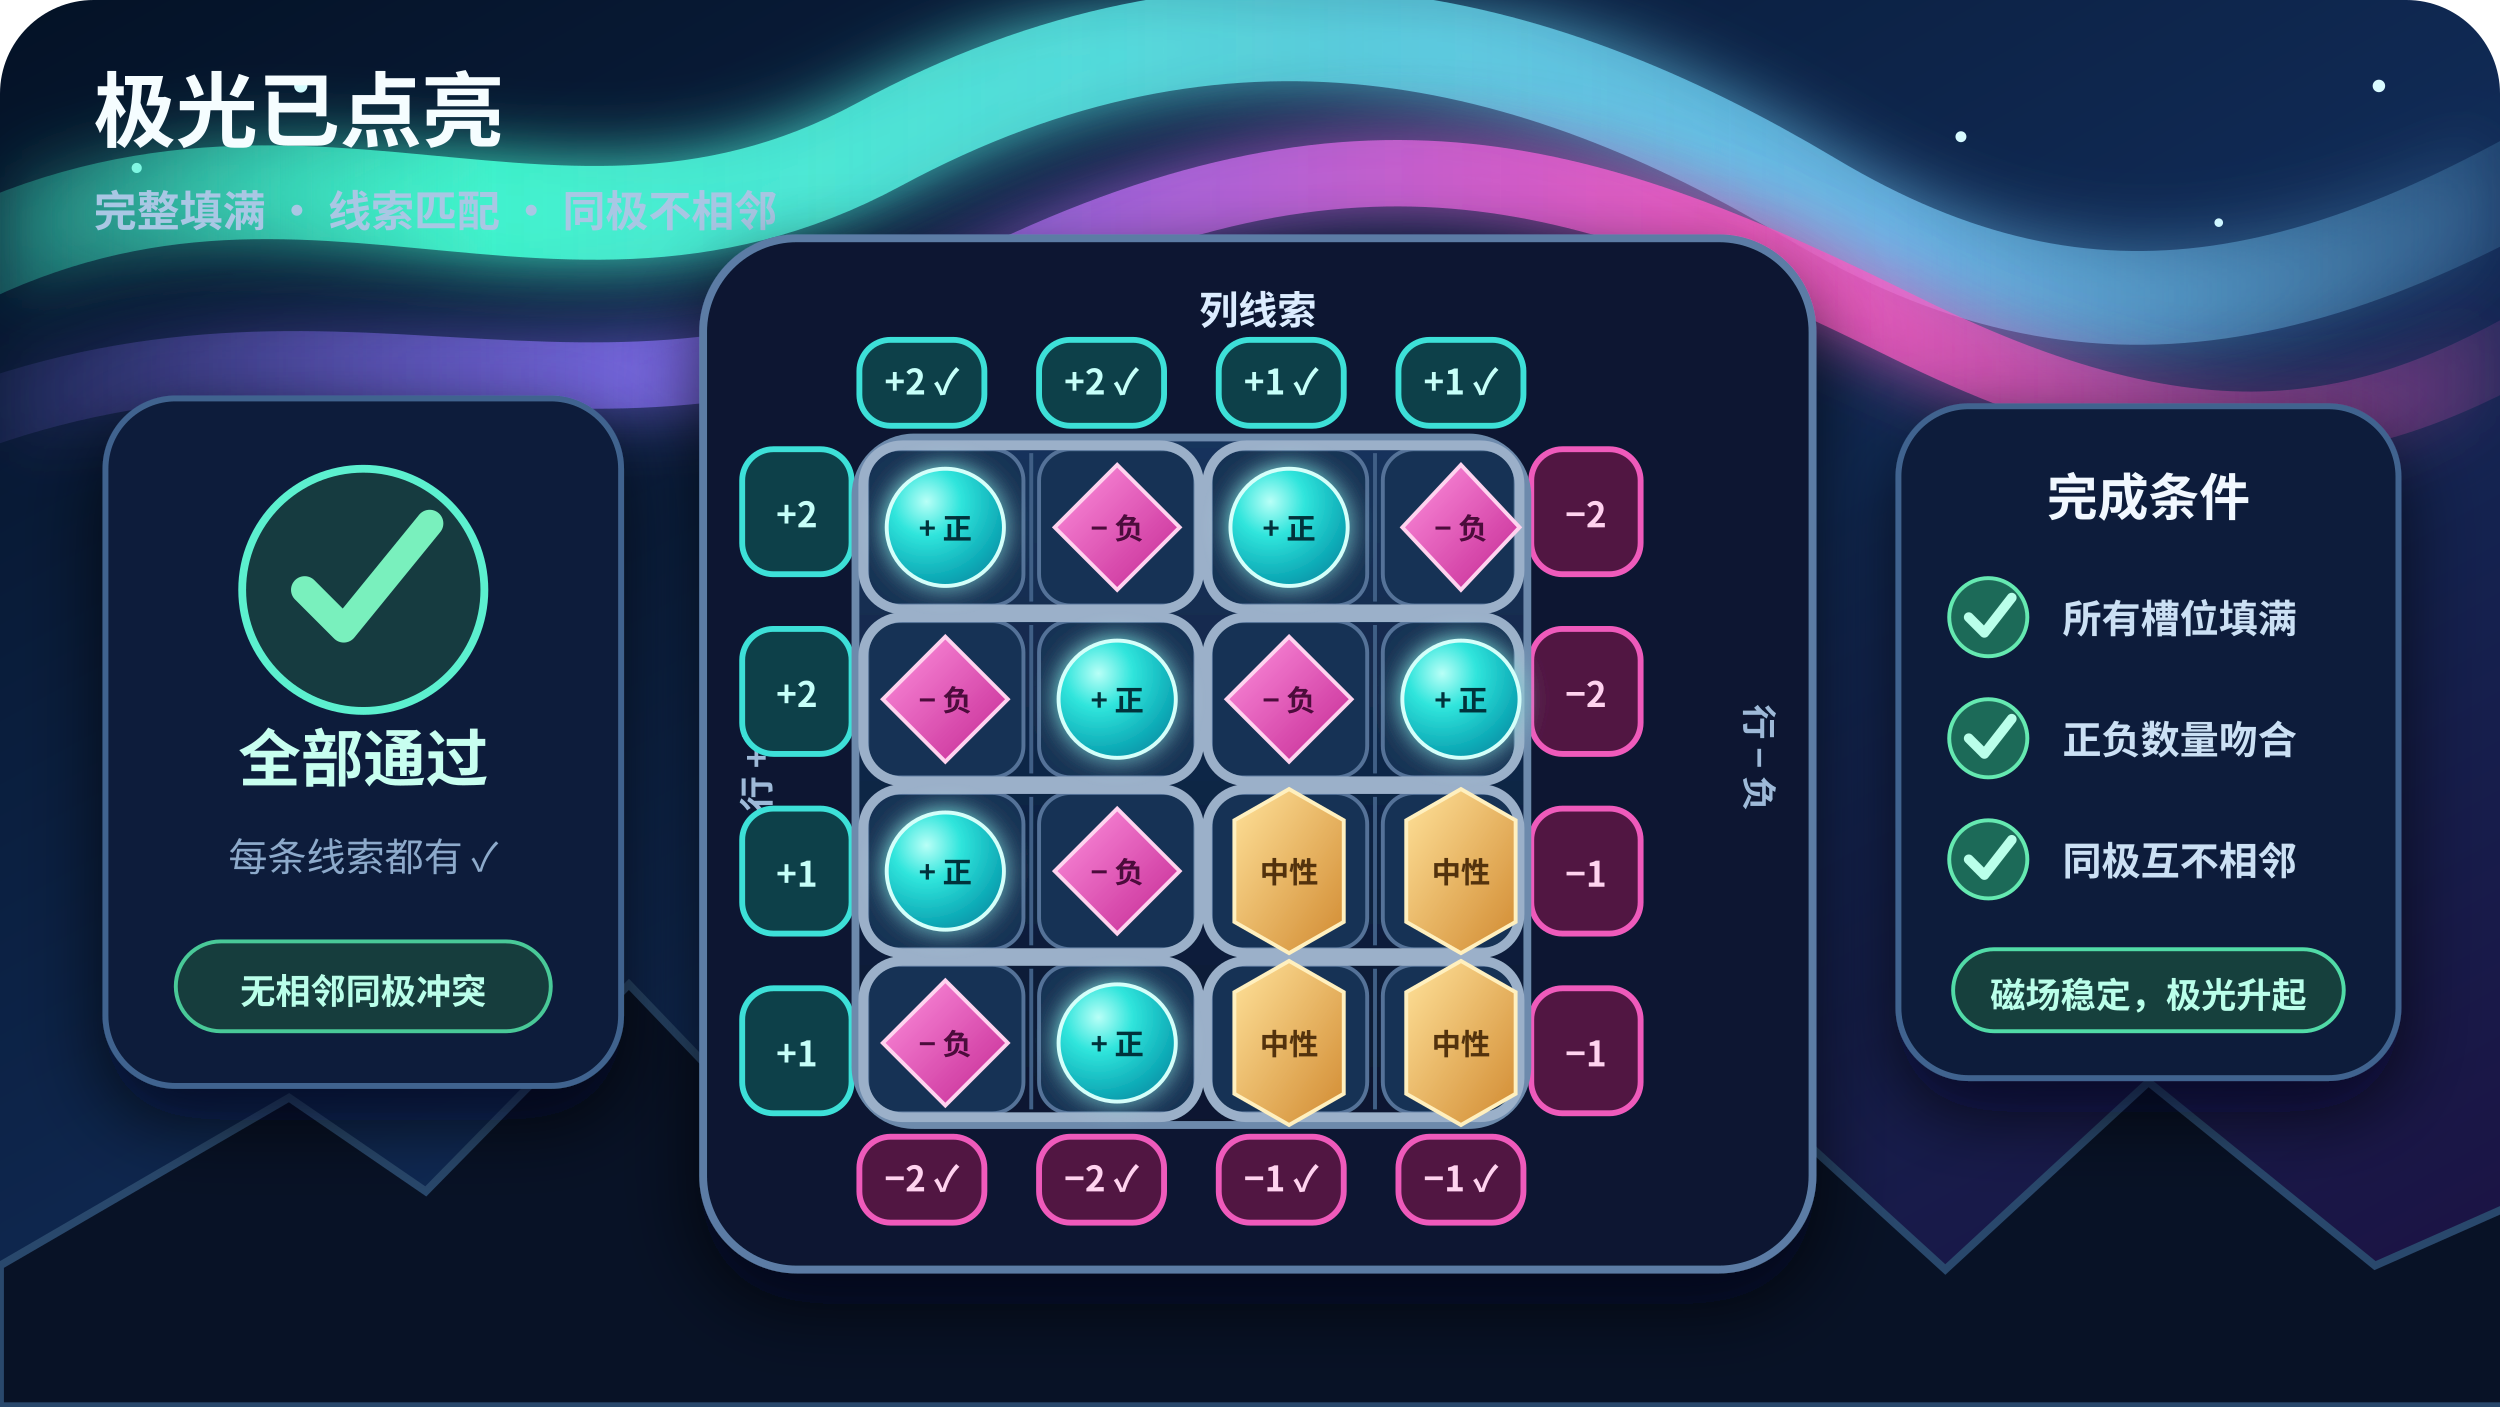
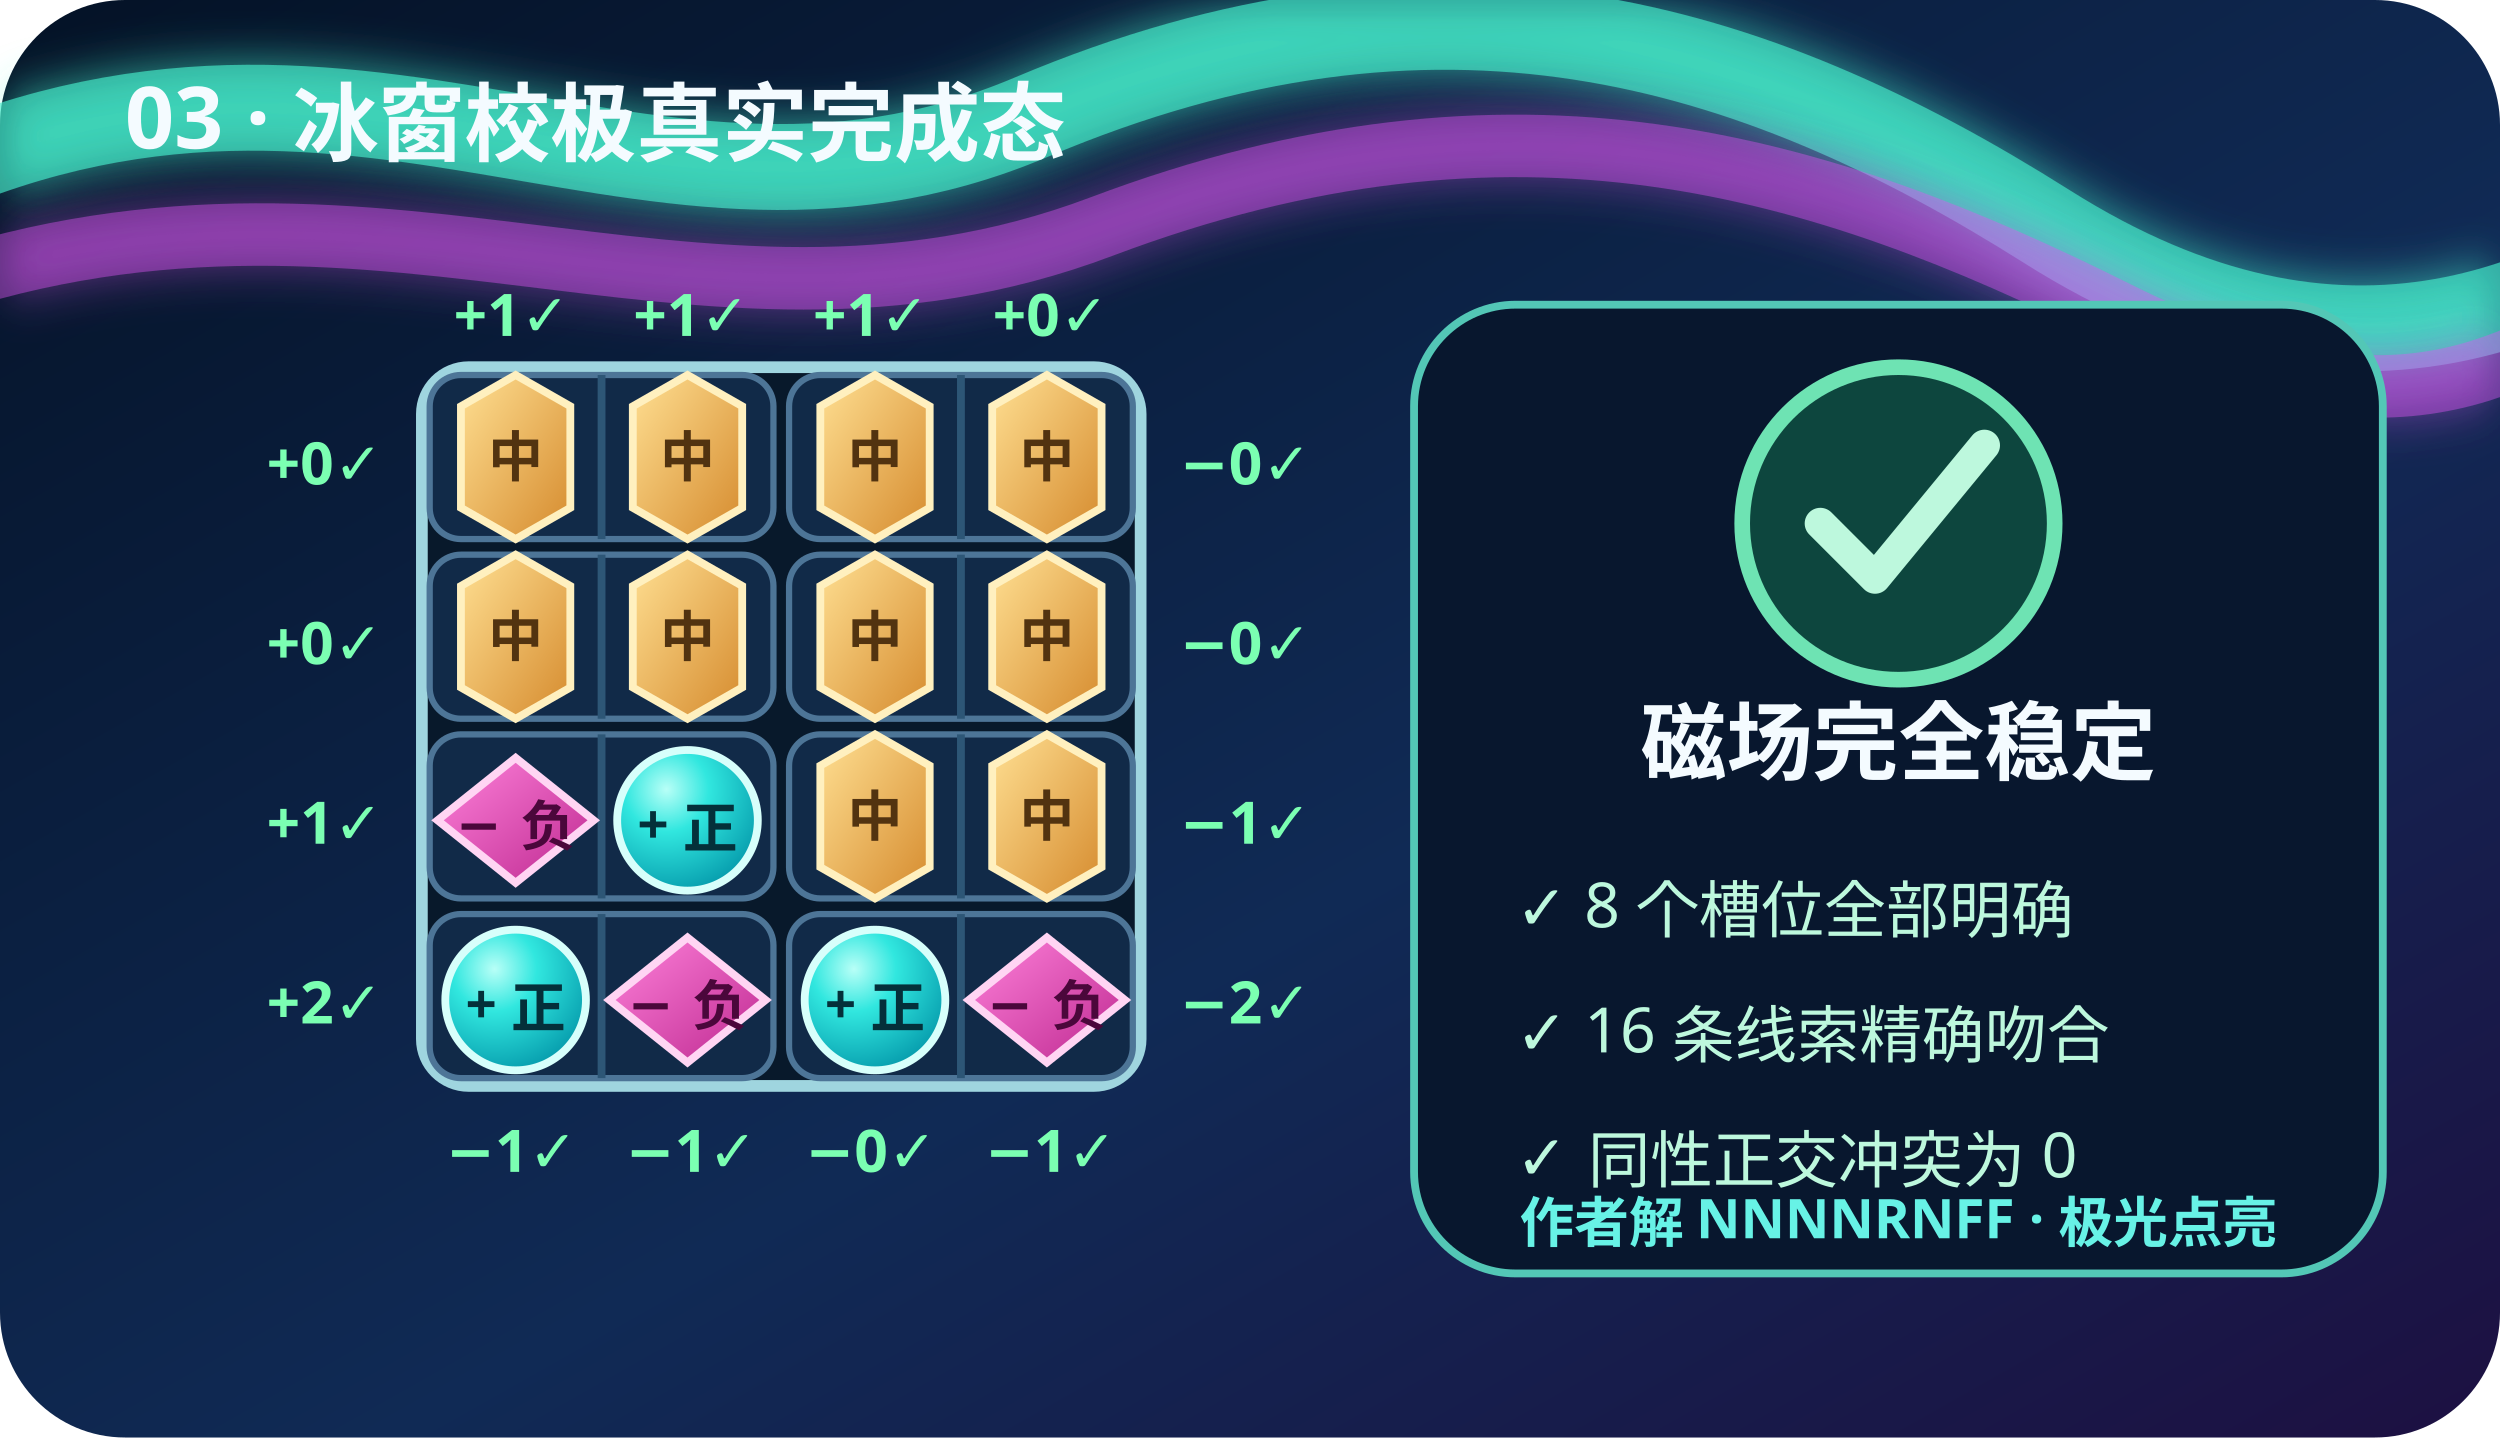
- <svg xmlns="http://www.w3.org/2000/svg" viewBox="0 0 640 360" preserveAspectRatio="xMidYMid meet" role="img" aria-label="极光磁场实验室完成目标：完整四乘四棋盘中正负数量全部匹配，同极互不相邻，中性件不计数，天空亮起青绿与紫色极光">
+ <svg xmlns="http://www.w3.org/2000/svg" viewBox="0 0 320 184" preserveAspectRatio="xMidYMid meet" role="img" aria-label="冰窗校极真实通关画面：作者解 NNNNRNFF 完整填入四乘四棋盘，全部正负线索精确匹配且没有同极相邻，极光点亮" data-level-id="ice-window" data-tutorial-scene="goal" data-state="solved" data-solution="NNNNRNFF" data-column-plus="1,1,1,0" data-column-minus="1,1,0,1" data-row-plus="0,0,1,2" data-row-minus="0,0,1,2">
  <defs>
-     <linearGradient id="goal-bg" x1="0" y1="0" x2="1" y2="1">
+     <linearGradient id="bg" x1="0" y1="0" x2="1" y2="1">
      <stop stop-color="#041226" />
-       <stop offset="0.54" stop-color="#102a55" />
+       <stop offset=".58" stop-color="#102a55" />
      <stop offset="1" stop-color="#1d1042" />
    </linearGradient>
-     <linearGradient id="goal-aurora-a" x1="0" y1="0" x2="1" y2="0">
-       <stop stop-color="#42f5ce" stop-opacity="0" />
-       <stop offset="0.23" stop-color="#42f5ce" stop-opacity="0.95" />
-       <stop offset="0.72" stop-color="#77cfff" stop-opacity="0.65" />
-       <stop offset="1" stop-color="#77cfff" stop-opacity="0" />
+     <radialGradient id="plus" cx="35%" cy="28%" r="75%">
+       <stop stop-color="#b8fff7" />
+       <stop offset=".4" stop-color="#31e7df" />
+       <stop offset="1" stop-color="#079eae" />
+     </radialGradient>
+     <linearGradient id="minus" x1="0" y1="0" x2="1" y2="1">
+       <stop stop-color="#ff83db" />
+       <stop offset="1" stop-color="#bd278f" />
    </linearGradient>
-     <linearGradient id="goal-aurora-b" x1="0" y1="0" x2="1" y2="0">
-       <stop stop-color="#8b74ff" stop-opacity="0" />
-       <stop offset="0.32" stop-color="#8b74ff" stop-opacity="0.78" />
-       <stop offset="0.68" stop-color="#ff5bc6" stop-opacity="0.82" />
-       <stop offset="1" stop-color="#ff5bc6" stop-opacity="0" />
+     <linearGradient id="neutral" x1="0" y1="0" x2="1" y2="1">
+       <stop stop-color="#ffe093" />
+       <stop offset="1" stop-color="#d58a2d" />
    </linearGradient>
-     <radialGradient id="goal-positive" cx="34%" cy="28%" r="73%">
-       <stop stop-color="#b8fff7" />
-       <stop offset="0.4" stop-color="#30e5dc" />
-       <stop offset="1" stop-color="#079faf" />
-     </radialGradient>
-     <linearGradient id="goal-negative" x1="0" y1="0" x2="1" y2="1">
-       <stop stop-color="#ff91de" />
-       <stop offset="1" stop-color="#c32692" />
-     </linearGradient>
-     <linearGradient id="goal-neutral" x1="0" y1="0" x2="1" y2="1">
-       <stop stop-color="#ffe29a" />
-       <stop offset="1" stop-color="#d18a31" />
-     </linearGradient>
-     <linearGradient id="goal-board" x1="0" y1="0" x2="0" y2="1">
-       <stop stop-color="#17345c" />
-       <stop offset="1" stop-color="#09172f" />
-     </linearGradient>
-     <filter id="goal-aurora-glow" x="-30%" y="-150%" width="160%" height="400%">
-       <feGaussianBlur stdDeviation="9" result="blur" />
+     <filter id="glow" x="-30%" y="-120%" width="160%" height="340%">
+       <feGaussianBlur stdDeviation="3" result="b" />
      <feMerge>
-         <feMergeNode in="blur" />
+         <feMergeNode in="b" />
        <feMergeNode in="SourceGraphic" />
      </feMerge>
    </filter>
-     <filter id="goal-token-glow" x="-60%" y="-60%" width="220%" height="220%">
-       <feGaussianBlur stdDeviation="3" result="blur" />
-       <feMerge>
-         <feMergeNode in="blur" />
-         <feMergeNode in="SourceGraphic" />
-       </feMerge>
-     </filter>
-     <filter id="goal-shadow" x="-30%" y="-30%" width="160%" height="180%">
-       <feDropShadow dx="0" dy="8" stdDeviation="10" flood-color="#010510" flood-opacity="0.7" />
-     </filter>
  </defs>
-   <rect width="640" height="360" rx="24" fill="url(#goal-bg)" />
-   <g fill="#d9fbff">
-     <circle cx="35" cy="43" r="1.3" />
-     <circle cx="77" cy="22" r="1.7" />
-     <circle cx="126" cy="58" r="1.1" />
-     <circle cx="502" cy="35" r="1.4" />
-     <circle cx="568" cy="57" r="1.1" />
-     <circle cx="609" cy="22" r="1.6" />
-   </g>
-   <path d="M-36 82C68 11 136 85 225 37s167-29 239 14 133 29 218-26" fill="none" stroke="url(#goal-aurora-a)" stroke-width="24" stroke-linecap="round" filter="url(#goal-aurora-glow)" />
-   <path d="M-20 112C86 67 149 124 249 74s158-30 239 10 124 27 177-7" fill="none" stroke="url(#goal-aurora-b)" stroke-width="17" stroke-linecap="round" filter="url(#goal-aurora-glow)" />
-   <path d="M0 324l74-43 35 24 52-53 46 48 42-28 48 39 54-58 57 55 45-24 45 41 52-48 58 47 52-23v59H0z" fill="#081226" stroke="#29486c" stroke-width="2" />
-   <g font-family="PingFang SC, Noto Sans CJK SC, Microsoft YaHei, sans-serif">
-     <text x="24" y="36" fill="#f5fdff" font-size="21" font-weight="900">极光已点亮</text>
-     <text x="24" y="58" fill="#a9c7e4" font-size="11" font-weight="700">完整填满 · 线索匹配 · 同极不相邻</text>
-     <g transform="translate(27 102)" filter="url(#goal-shadow)">
-       <rect width="132" height="176" rx="18" fill="#0d1d3b" stroke="#41648f" stroke-width="1.5" />
-       <circle cx="66" cy="49" r="31" fill="#123b40" stroke="#5cf0cf" stroke-width="2" />
-       <path d="M51 49l10 10 22-27" fill="none" stroke="#79f0bd" stroke-width="7" stroke-linecap="round" stroke-linejoin="round" />
-       <text x="66" y="98" text-anchor="middle" fill="#c8fff0" font-size="16" font-weight="900">全部通过</text>
-       <text x="66" y="121" text-anchor="middle" fill="#8daacb" font-size="10">每条线索都有 ✓</text>
-       <rect x="18" y="139" width="96" height="23" rx="11.5" fill="#173e3d" stroke="#48c998" />
-       <text x="66" y="155" text-anchor="middle" fill="#baffea" font-size="9" font-weight="800">无相邻同极冲突</text>
+   <rect width="320" height="184" rx="16" fill="url(#bg)" />
+   <path d="M-22 29C42-8 80 37 132 15s92-10 130 14 67 11 90-8" fill="none" stroke="#46f0cc" stroke-opacity=".64" stroke-width="11" filter="url(#glow)" />
+   <path d="M-15 39C46 15 88 49 141 29s92-8 130 11 52 5 70-4" fill="none" stroke="#db57f2" stroke-opacity=".42" stroke-width="8" filter="url(#glow)" />
+   <g font-family="system-ui, PingFang SC, sans-serif">
+     <text x="16" y="19" fill="#f4fbff" font-size="11" font-weight="800">03 · 冰窗校极真实完成态</text>
+     <g fill="#7bffb2" font-size="7.5" font-weight="900" text-anchor="middle">
+       <text x="65.5" y="43">+1✓</text>
+       <text x="88.5" y="43">+1✓</text>
+       <text x="111.5" y="43">+1✓</text>
+       <text x="134.5" y="43">+0✓</text>
    </g>
-     <g aria-label="四乘四完整无冲突棋盘，行列正负线索均已满足" filter="url(#goal-shadow)">
-       <rect x="180" y="61" width="284" height="264" rx="24" fill="#0a1831" stroke="#5c7ba5" stroke-width="2" />
-       <text x="322" y="83" text-anchor="middle" fill="#dcecff" font-size="10" font-weight="800">列线索</text>
-       <text x="197" y="194" text-anchor="middle" fill="#9eb9d8" font-size="9" font-weight="800" transform="rotate(-90 197 194)">行 + 正</text>
-       <text x="447" y="194" text-anchor="middle" fill="#9eb9d8" font-size="9" font-weight="800" transform="rotate(90 447 194)">行 − 负</text>
-       <g fill="#0d4149" stroke="#3ce0d8" stroke-width="1.5">
-         <rect x="220" y="87" width="32" height="22" rx="8" />
-         <rect x="266" y="87" width="32" height="22" rx="8" />
-         <rect x="312" y="87" width="32" height="22" rx="8" />
-         <rect x="358" y="87" width="32" height="22" rx="8" />
-         <rect x="190" y="115" width="28" height="32" rx="8" />
-         <rect x="190" y="161" width="28" height="32" rx="8" />
-         <rect x="190" y="207" width="28" height="32" rx="8" />
-         <rect x="190" y="253" width="28" height="32" rx="8" />
+     <rect x="54" y="47" width="92" height="92" rx="6" fill="#08192b" stroke="#9fd5df" stroke-width="1.5" />
+     <g fill="#112a48" stroke="#4d7597" stroke-width=".8">
+       <rect x="55" y="48" width="44" height="21" rx="4" />
+       <rect x="101" y="48" width="44" height="21" rx="4" />
+       <rect x="55" y="71" width="44" height="21" rx="4" />
+       <rect x="101" y="71" width="44" height="21" rx="4" />
+       <rect x="55" y="94" width="44" height="21" rx="4" />
+       <rect x="101" y="94" width="44" height="21" rx="4" />
+       <rect x="55" y="117" width="44" height="21" rx="4" />
+       <rect x="101" y="117" width="44" height="21" rx="4" />
+     </g>
+     <g stroke="#2d5676">
+       <path d="M77 48v21M123 48v21M77 71v21M123 71v21M77 94v21M123 94v21M77 117v21M123 117v21" />
+     </g>
+     <g fill="#7bffb2" font-size="7.5" font-weight="900" text-anchor="end">
+       <text x="49" y="62">+0✓</text>
+       <text x="49" y="85">+0✓</text>
+       <text x="49" y="108">+1✓</text>
+       <text x="49" y="131">+2✓</text>
+     </g>
+     <g fill="#7bffb2" font-size="7.5" font-weight="900">
+       <text x="151" y="62">−0✓</text>
+       <text x="151" y="85">−0✓</text>
+       <text x="151" y="108">−1✓</text>
+       <text x="151" y="131">−2✓</text>
+     </g>
+     <g fill="#7bffb2" font-size="7.5" font-weight="900" text-anchor="middle">
+       <text x="65.5" y="150">−1✓</text>
+       <text x="88.5" y="150">−1✓</text>
+       <text x="111.5" y="150">−0✓</text>
+       <text x="134.5" y="150">−1✓</text>
+     </g>
+     <g font-size="7" font-weight="900" text-anchor="middle">
+       <g fill="url(#neutral)" stroke="#fff0bf">
+         <path d="M59 52l7-4 7 4v13l-7 4-7-4z" />
+         <path d="M81 52l7-4 7 4v13l-7 4-7-4z" />
+         <path d="M105 52l7-4 7 4v13l-7 4-7-4z" />
+         <path d="M127 52l7-4 7 4v13l-7 4-7-4z" />
+         <path d="M59 75l7-4 7 4v13l-7 4-7-4z" />
+         <path d="M81 75l7-4 7 4v13l-7 4-7-4z" />
+         <path d="M105 75l7-4 7 4v13l-7 4-7-4z" />
+         <path d="M127 75l7-4 7 4v13l-7 4-7-4z" />
+         <path d="M105 98l7-4 7 4v13l-7 4-7-4z" />
+         <path d="M127 98l7-4 7 4v13l-7 4-7-4z" />
      </g>
-       <g fill="#c6fff9" font-size="9" font-weight="900" text-anchor="middle">
-         <text x="236" y="101">+2 ✓</text>
-         <text x="282" y="101">+2 ✓</text>
-         <text x="328" y="101">+1 ✓</text>
-         <text x="374" y="101">+1 ✓</text>
-         <text x="204" y="135">+2</text>
-         <text x="204" y="181">+2</text>
-         <text x="204" y="227">+1</text>
-         <text x="204" y="273">+1</text>
+       <g fill="#523310">
+         <text x="66" y="61">中</text>
+         <text x="88" y="61">中</text>
+         <text x="112" y="61">中</text>
+         <text x="134" y="61">中</text>
+         <text x="66" y="84">中</text>
+         <text x="88" y="84">中</text>
+         <text x="112" y="84">中</text>
+         <text x="134" y="84">中</text>
+         <text x="112" y="107">中</text>
+         <text x="134" y="107">中</text>
      </g>
-       <g fill="#511743" stroke="#ef5abb" stroke-width="1.5">
-         <rect x="220" y="291" width="32" height="22" rx="8" />
-         <rect x="266" y="291" width="32" height="22" rx="8" />
-         <rect x="312" y="291" width="32" height="22" rx="8" />
-         <rect x="358" y="291" width="32" height="22" rx="8" />
-         <rect x="392" y="115" width="28" height="32" rx="8" />
-         <rect x="392" y="161" width="28" height="32" rx="8" />
-         <rect x="392" y="207" width="28" height="32" rx="8" />
-         <rect x="392" y="253" width="28" height="32" rx="8" />
-       </g>
-       <g fill="#ffd3ef" font-size="9" font-weight="900" text-anchor="middle">
-         <text x="236" y="305">−2 ✓</text>
-         <text x="282" y="305">−2 ✓</text>
-         <text x="328" y="305">−1 ✓</text>
-         <text x="374" y="305">−1 ✓</text>
-         <text x="406" y="135">−2</text>
-         <text x="406" y="181">−2</text>
-         <text x="406" y="227">−1</text>
-         <text x="406" y="273">−1</text>
-       </g>
-       <rect x="219" y="112" width="172" height="176" rx="15" fill="url(#goal-board)" stroke="#6d8aac" stroke-width="2" />
-       <g fill="#173354" stroke="#547298">
-         <rect x="222" y="115" width="40" height="40" rx="8" />
-         <rect x="266" y="115" width="40" height="40" rx="8" />
-         <rect x="310" y="115" width="40" height="40" rx="8" />
-         <rect x="354" y="115" width="34" height="40" rx="8" />
-         <rect x="222" y="159" width="40" height="40" rx="8" />
-         <rect x="266" y="159" width="40" height="40" rx="8" />
-         <rect x="310" y="159" width="40" height="40" rx="8" />
-         <rect x="354" y="159" width="34" height="40" rx="8" />
-         <rect x="222" y="203" width="40" height="40" rx="8" />
-         <rect x="266" y="203" width="40" height="40" rx="8" />
-         <rect x="310" y="203" width="40" height="40" rx="8" />
-         <rect x="354" y="203" width="34" height="40" rx="8" />
-         <rect x="222" y="247" width="40" height="38" rx="8" />
-         <rect x="266" y="247" width="40" height="38" rx="8" />
-         <rect x="310" y="247" width="40" height="38" rx="8" />
-         <rect x="354" y="247" width="34" height="38" rx="8" />
-       </g>
-       <g fill="none" stroke="#9bb0c9" stroke-width="2.5">
-         <rect x="221" y="114" width="86" height="42" rx="10" />
-         <rect x="309" y="114" width="80" height="42" rx="10" />
-         <rect x="221" y="158" width="86" height="42" rx="10" />
-         <rect x="309" y="158" width="80" height="42" rx="10" />
-         <rect x="221" y="202" width="86" height="42" rx="10" />
-         <rect x="309" y="202" width="80" height="42" rx="10" />
-         <rect x="221" y="246" width="86" height="40" rx="10" />
-         <rect x="309" y="246" width="80" height="40" rx="10" />
-       </g>
-       <g stroke="#405f86">
-         <path d="M264 116v38M352 116v38M264 160v38M352 160v38M264 204v38M352 204v38M264 248v36M352 248v36" />
-       </g>
-       <g filter="url(#goal-token-glow)">
-         <circle cx="242" cy="135" r="15" fill="url(#goal-positive)" stroke="#d4fffa" />
-         <circle cx="286" cy="179" r="15" fill="url(#goal-positive)" stroke="#d4fffa" />
-         <circle cx="330" cy="135" r="15" fill="url(#goal-positive)" stroke="#d4fffa" />
-         <circle cx="374" cy="179" r="15" fill="url(#goal-positive)" stroke="#d4fffa" />
-         <circle cx="242" cy="223" r="15" fill="url(#goal-positive)" stroke="#d4fffa" />
-         <circle cx="286" cy="267" r="15" fill="url(#goal-positive)" stroke="#d4fffa" />
-       </g>
-       <g>
-         <path d="M286 119l16 16-16 16-16-16z" fill="url(#goal-negative)" stroke="#ffd3ef" />
-         <path d="M242 163l16 16-16 16-16-16z" fill="url(#goal-negative)" stroke="#ffd3ef" />
-         <path d="M374 119l15 16-15 16-15-16z" fill="url(#goal-negative)" stroke="#ffd3ef" />
-         <path d="M330 163l16 16-16 16-16-16z" fill="url(#goal-negative)" stroke="#ffd3ef" />
-         <path d="M286 207l16 16-16 16-16-16z" fill="url(#goal-negative)" stroke="#ffd3ef" />
-         <path d="M242 251l16 16-16 16-16-16z" fill="url(#goal-negative)" stroke="#ffd3ef" />
-       </g>
-       <g>
-         <path d="M316 210l14-8 14 8v26l-14 8-14-8z" fill="url(#goal-neutral)" stroke="#fff0bf" />
-         <path d="M360 210l14-8 14 8v26l-14 8-14-8z" fill="url(#goal-neutral)" stroke="#fff0bf" />
-         <path d="M316 254l14-8 14 8v26l-14 8-14-8z" fill="url(#goal-neutral)" stroke="#fff0bf" />
-         <path d="M360 254l14-8 14 8v26l-14 8-14-8z" fill="url(#goal-neutral)" stroke="#fff0bf" />
-       </g>
-       <g font-size="7.5" font-weight="900" text-anchor="middle">
-         <g fill="#04313a">
-           <text x="242" y="138">+ 正</text>
-           <text x="286" y="182">+ 正</text>
-           <text x="330" y="138">+ 正</text>
-           <text x="374" y="182">+ 正</text>
-           <text x="242" y="226">+ 正</text>
-           <text x="286" y="270">+ 正</text>
-         </g>
-         <g fill="#4b073b">
-           <text x="286" y="138">− 负</text>
-           <text x="242" y="182">− 负</text>
-           <text x="374" y="138">− 负</text>
-           <text x="330" y="182">− 负</text>
-           <text x="286" y="226">− 负</text>
-           <text x="242" y="270">− 负</text>
-         </g>
-         <g fill="#53330d">
-           <text x="330" y="226">中性</text>
-           <text x="374" y="226">中性</text>
-           <text x="330" y="270">中性</text>
-           <text x="374" y="270">中性</text>
-         </g>
-       </g>
+       <path d="M66 97l10 8-10 8-10-8z" fill="url(#minus)" stroke="#ffd5f3" />
+       <text x="66" y="108" fill="#4b073b">− 负</text>
+       <circle cx="88" cy="105" r="9" fill="url(#plus)" stroke="#d7fffb" />
+       <text x="88" y="108" fill="#04303a">+ 正</text>
+       <circle cx="66" cy="128" r="9" fill="url(#plus)" stroke="#d7fffb" />
+       <text x="66" y="131" fill="#04303a">+ 正</text>
+       <path d="M88 120l10 8-10 8-10-8z" fill="url(#minus)" stroke="#ffd5f3" />
+       <text x="88" y="131" fill="#4b073b">− 负</text>
+       <circle cx="112" cy="128" r="9" fill="url(#plus)" stroke="#d7fffb" />
+       <text x="112" y="131" fill="#04303a">+ 正</text>
+       <path d="M134 120l10 8-10 8-10-8z" fill="url(#minus)" stroke="#ffd5f3" />
+       <text x="134" y="131" fill="#4b073b">− 负</text>
    </g>
-     <g transform="translate(486 104)" filter="url(#goal-shadow)">
-       <rect width="128" height="172" rx="18" fill="#0d1d3b" stroke="#41648f" stroke-width="1.5" />
-       <text x="64" y="28" text-anchor="middle" fill="#f1f8ff" font-size="13" font-weight="900">完成条件</text>
-       <circle cx="23" cy="54" r="10" fill="#1f6b59" stroke="#65e9b1" />
-       <path d="M18 54l4 4 7-9" fill="none" stroke="#baffea" stroke-width="2.5" stroke-linecap="round" stroke-linejoin="round" />
-       <text x="42" y="58" fill="#cbe0f4" font-size="10" font-weight="700">所有槽位填满</text>
-       <circle cx="23" cy="85" r="10" fill="#1f6b59" stroke="#65e9b1" />
-       <path d="M18 85l4 4 7-9" fill="none" stroke="#baffea" stroke-width="2.5" stroke-linecap="round" stroke-linejoin="round" />
-       <text x="42" y="89" fill="#cbe0f4" font-size="10" font-weight="700">正负数量吻合</text>
-       <circle cx="23" cy="116" r="10" fill="#1f6b59" stroke="#65e9b1" />
-       <path d="M18 116l4 4 7-9" fill="none" stroke="#baffea" stroke-width="2.5" stroke-linecap="round" stroke-linejoin="round" />
-       <text x="42" y="120" fill="#cbe0f4" font-size="10" font-weight="700">同极互不相邻</text>
-       <rect x="14" y="139" width="100" height="21" rx="10.5" fill="#173f3e" stroke="#51dba7" />
-       <text x="64" y="154" text-anchor="middle" fill="#baffea" font-size="9" font-weight="900">磁场稳定，极光升起</text>
-     </g>
+     <rect x="181" y="39" width="124" height="124" rx="13" fill="#08172e" stroke="#53c7b6" />
+     <circle cx="243" cy="67" r="20" fill="#0d463e" stroke="#6ee3b3" stroke-width="2" />
+     <path d="M233 67l7 7 14-17" fill="none" stroke="#bdf8dd" stroke-width="4" stroke-linecap="round" stroke-linejoin="round" />
+     <text x="243" y="99" text-anchor="middle" fill="#f4fbff" font-size="11" font-weight="900">磁场完全稳定</text>
+     <text x="194" y="119" fill="#bdf8dd" font-size="8">✓ 8 个槽位全部明确</text>
+     <text x="194" y="135" fill="#bdf8dd" font-size="8">✓ 16 条线索精确吻合</text>
+     <text x="194" y="151" fill="#bdf8dd" font-size="8">✓ 同性正交冲突为 0</text>
+     <text x="243" y="159" text-anchor="middle" fill="#67f2e6" font-size="7" font-weight="800">作者解 NNNNRNFF · 极光点亮</text>
  </g>
</svg>
